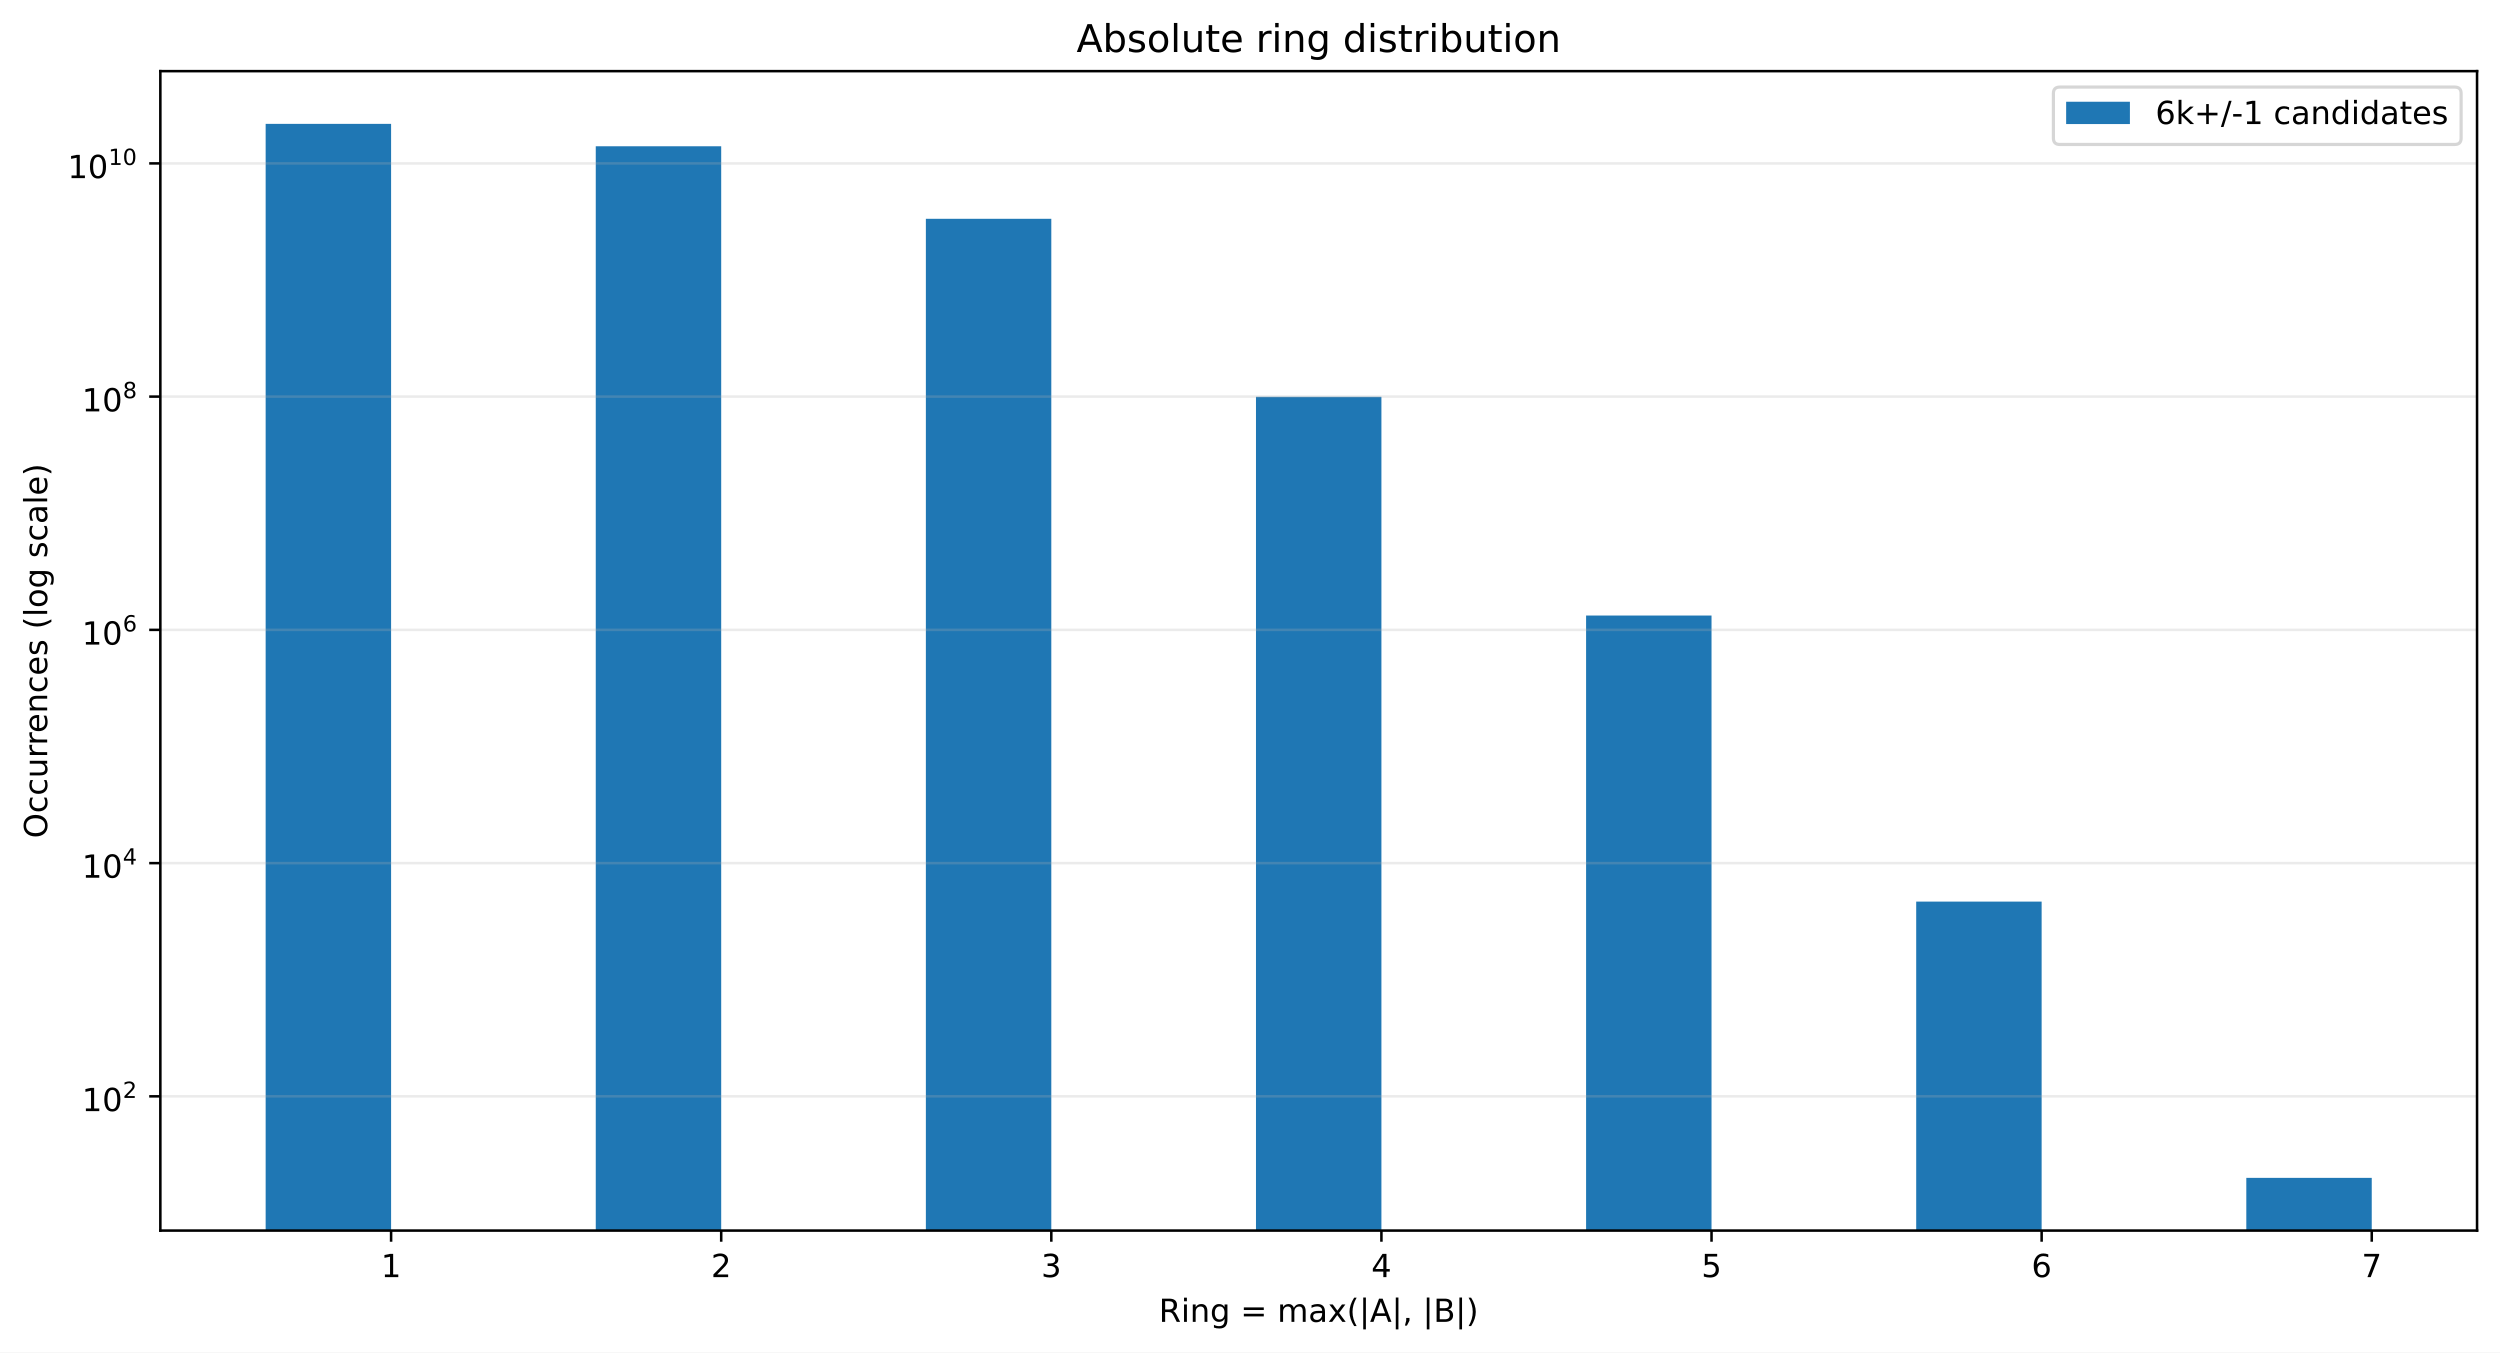
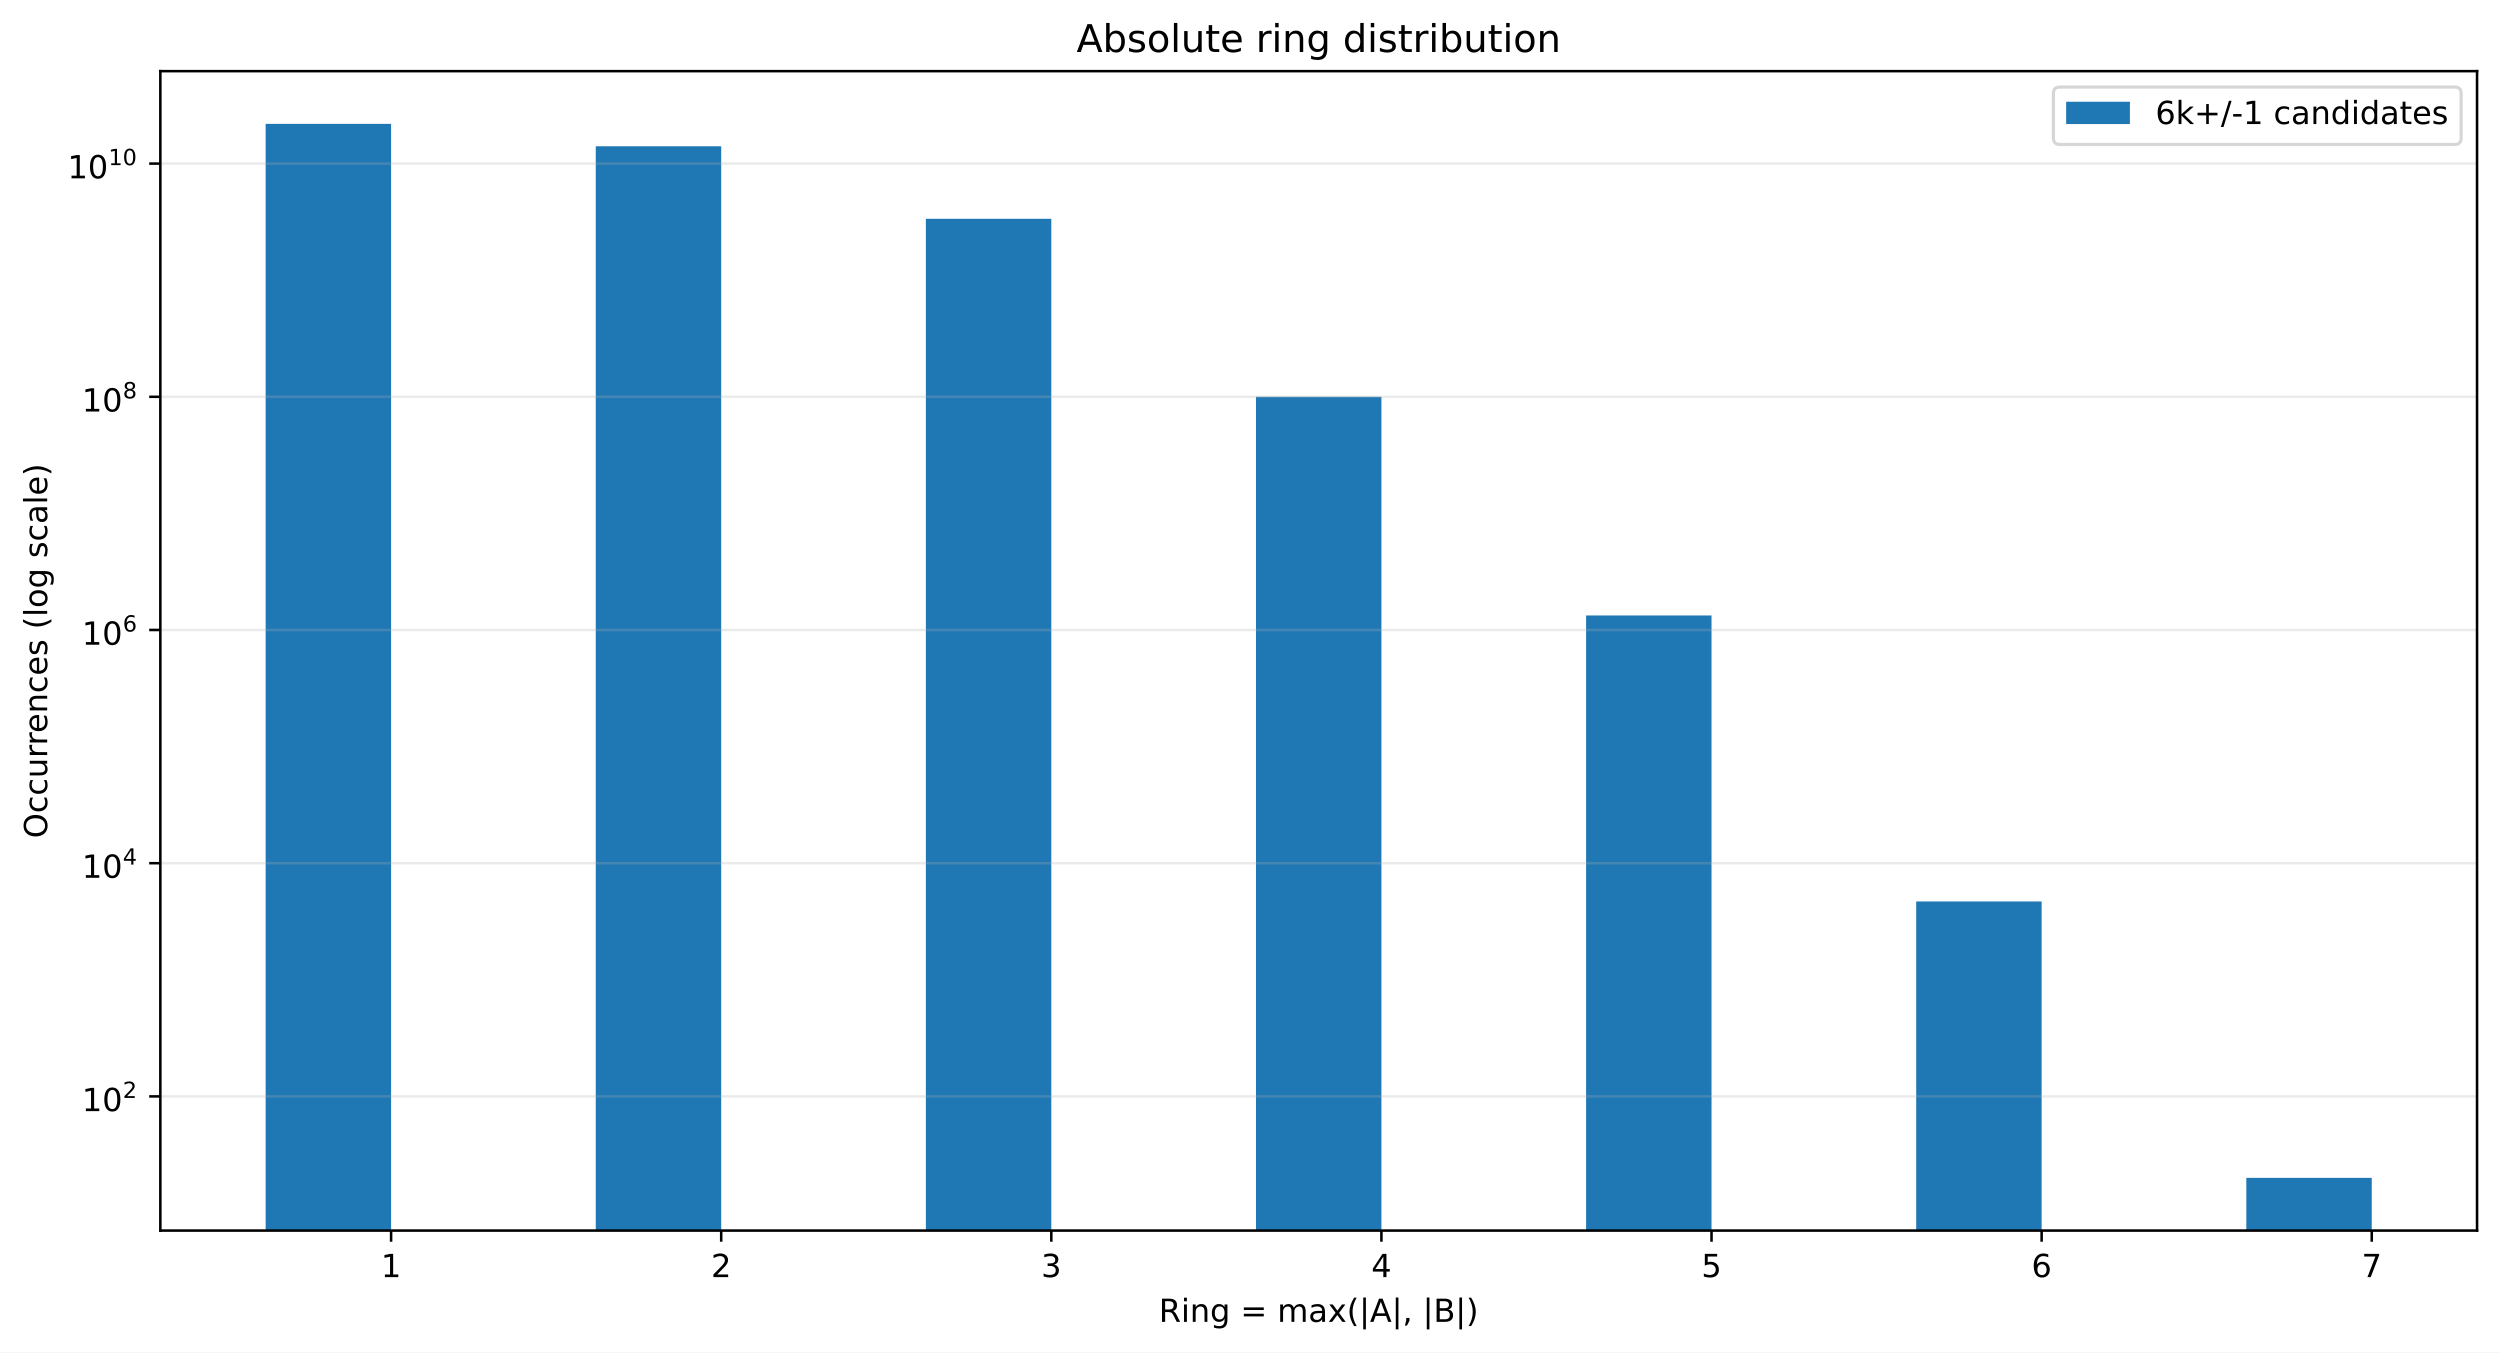
<svg xmlns="http://www.w3.org/2000/svg" xmlns:xlink="http://www.w3.org/1999/xlink" width="784.258pt" height="424.28pt" viewBox="0 0 784.258 424.28" version="1.1">
  <defs>
    <style type="text/css">*{stroke-linejoin: round; stroke-linecap: butt}</style>
  </defs>
  <g id="figure_1">
    <g id="patch_1">
      <path d="M 0 424.28  L 784.258 424.28  L 784.258 0  L 0 0  z " style="fill: #ffffff" />
    </g>
    <g id="axes_1">
      <g id="patch_2">
        <path d="M 50.301 386.036  L 777.058 386.036  L 777.058 22.318  L 50.301 22.318  z " style="fill: #ffffff" />
      </g>
      <g id="patch_3">
-         <path d="M 83.335 37002.01  L 122.687 37002.01  L 122.687 38.851  L 83.335 38.851  z " clip-path="url(#p2d135c3f83)" style="fill: #1f77b4" />
+         <path d="M 83.335 36994.843  L 122.687 36994.843  L 122.687 38.851  L 83.335 38.851  z " clip-path="url(#p3f83697d21)" style="fill: #1f77b4" />
      </g>
      <g id="patch_4">
-         <path d="M 186.891 37002.01  L 226.243 37002.01  L 226.243 45.893  L 186.891 45.893  z " clip-path="url(#p2d135c3f83)" style="fill: #1f77b4" />
+         <path d="M 186.891 36994.843  L 226.243 36994.843  L 226.243 45.891  L 186.891 45.891  z " clip-path="url(#p3f83697d21)" style="fill: #1f77b4" />
      </g>
      <g id="patch_5">
-         <path d="M 290.448 37002.01  L 329.799 37002.01  L 329.799 68.637  L 290.448 68.637  z " clip-path="url(#p2d135c3f83)" style="fill: #1f77b4" />
+         <path d="M 290.448 36994.843  L 329.799 36994.843  L 329.799 68.631  L 290.448 68.631  z " clip-path="url(#p3f83697d21)" style="fill: #1f77b4" />
      </g>
      <g id="patch_6">
-         <path d="M 394.004 37002.01  L 433.355 37002.01  L 433.355 124.485  L 394.004 124.485  z " clip-path="url(#p2d135c3f83)" style="fill: #1f77b4" />
+         <path d="M 394.004 36994.843  L 433.355 36994.843  L 433.355 124.469  L 394.004 124.469  z " clip-path="url(#p3f83697d21)" style="fill: #1f77b4" />
      </g>
      <g id="patch_7">
-         <path d="M 497.56 37002.01  L 536.912 37002.01  L 536.912 193.1  L 497.56 193.1  z " clip-path="url(#p2d135c3f83)" style="fill: #1f77b4" />
+         <path d="M 497.56 36994.843  L 536.912 36994.843  L 536.912 193.07  L 497.56 193.07  z " clip-path="url(#p3f83697d21)" style="fill: #1f77b4" />
      </g>
      <g id="patch_8">
-         <path d="M 601.116 37002.01  L 640.468 37002.01  L 640.468 282.839  L 601.116 282.839  z " clip-path="url(#p2d135c3f83)" style="fill: #1f77b4" />
+         <path d="M 601.116 36994.843  L 640.468 36994.843  L 640.468 282.785  L 601.116 282.785  z " clip-path="url(#p3f83697d21)" style="fill: #1f77b4" />
      </g>
      <g id="patch_9">
-         <path d="M 704.673 37002.01  L 744.024 37002.01  L 744.024 369.503  L 704.673 369.503  z " clip-path="url(#p2d135c3f83)" style="fill: #1f77b4" />
+         <path d="M 704.673 36994.843  L 744.024 36994.843  L 744.024 369.503  L 704.673 369.503  z " clip-path="url(#p3f83697d21)" style="fill: #1f77b4" />
      </g>
      <g id="matplotlib.axis_1">
        <g id="xtick_1">
          <g id="line2d_1">
            <defs>
-               <path id="m7cee6a1b42" d="M 0 0  L 0 3.5  " style="stroke: #000000; stroke-width: 0.8" />
+               <path id="m440bbb9c25" d="M 0 0  L 0 3.5  " style="stroke: #000000; stroke-width: 0.8" />
            </defs>
            <g>
-               <use xlink:href="#m7cee6a1b42" x="122.687" y="386.036" style="stroke: #000000; stroke-width: 0.8" />
+               <use xlink:href="#m440bbb9c25" x="122.687" y="386.036" style="stroke: #000000; stroke-width: 0.8" />
            </g>
          </g>
          <g id="text_1">
            <g transform="translate(119.5053 400.6334) scale(0.1 -0.1)">
              <defs>
                <path id="DejaVuSans-14" d="M 794 531  L 1825 531  L 1825 4091  L 703 3866  L 703 4441  L 1819 4666  L 2450 4666  L 2450 531  L 3481 531  L 3481 0  L 794 0  L 794 531  z " transform="scale(0.015625)" />
              </defs>
              <use xlink:href="#DejaVuSans-14" />
            </g>
          </g>
        </g>
        <g id="xtick_2">
          <g id="line2d_2">
            <g>
-               <use xlink:href="#m7cee6a1b42" x="226.243" y="386.036" style="stroke: #000000; stroke-width: 0.8" />
+               <use xlink:href="#m440bbb9c25" x="226.243" y="386.036" style="stroke: #000000; stroke-width: 0.8" />
            </g>
          </g>
          <g id="text_2">
            <g transform="translate(223.0616 400.6334) scale(0.1 -0.1)">
              <defs>
                <path id="DejaVuSans-15" d="M 1228 531  L 3431 531  L 3431 0  L 469 0  L 469 531  Q 828 903 1448 1529  Q 2069 2156 2228 2338  Q 2531 2678 2651 2914  Q 2772 3150 2772 3378  Q 2772 3750 2511 3984  Q 2250 4219 1831 4219  Q 1534 4219 1204 4116  Q 875 4013 500 3803  L 500 4441  Q 881 4594 1212 4672  Q 1544 4750 1819 4750  Q 2544 4750 2975 4387  Q 3406 4025 3406 3419  Q 3406 3131 3298 2873  Q 3191 2616 2906 2266  Q 2828 2175 2409 1742  Q 1991 1309 1228 531  z " transform="scale(0.015625)" />
              </defs>
              <use xlink:href="#DejaVuSans-15" />
            </g>
          </g>
        </g>
        <g id="xtick_3">
          <g id="line2d_3">
            <g>
-               <use xlink:href="#m7cee6a1b42" x="329.799" y="386.036" style="stroke: #000000; stroke-width: 0.8" />
+               <use xlink:href="#m440bbb9c25" x="329.799" y="386.036" style="stroke: #000000; stroke-width: 0.8" />
            </g>
          </g>
          <g id="text_3">
            <g transform="translate(326.6178 400.6334) scale(0.1 -0.1)">
              <defs>
                <path id="DejaVuSans-16" d="M 2597 2516  Q 3050 2419 3304 2112  Q 3559 1806 3559 1356  Q 3559 666 3084 287  Q 2609 -91 1734 -91  Q 1441 -91 1130 -33  Q 819 25 488 141  L 488 750  Q 750 597 1062 519  Q 1375 441 1716 441  Q 2309 441 2620 675  Q 2931 909 2931 1356  Q 2931 1769 2642 2001  Q 2353 2234 1838 2234  L 1294 2234  L 1294 2753  L 1863 2753  Q 2328 2753 2575 2939  Q 2822 3125 2822 3475  Q 2822 3834 2567 4026  Q 2313 4219 1838 4219  Q 1578 4219 1281 4162  Q 984 4106 628 3988  L 628 4550  Q 988 4650 1302 4700  Q 1616 4750 1894 4750  Q 2613 4750 3031 4423  Q 3450 4097 3450 3541  Q 3450 3153 3228 2886  Q 3006 2619 2597 2516  z " transform="scale(0.015625)" />
              </defs>
              <use xlink:href="#DejaVuSans-16" />
            </g>
          </g>
        </g>
        <g id="xtick_4">
          <g id="line2d_4">
            <g>
-               <use xlink:href="#m7cee6a1b42" x="433.355" y="386.036" style="stroke: #000000; stroke-width: 0.8" />
+               <use xlink:href="#m440bbb9c25" x="433.355" y="386.036" style="stroke: #000000; stroke-width: 0.8" />
            </g>
          </g>
          <g id="text_4">
            <g transform="translate(430.174 400.6334) scale(0.1 -0.1)">
              <defs>
                <path id="DejaVuSans-17" d="M 2419 4116  L 825 1625  L 2419 1625  L 2419 4116  z M 2253 4666  L 3047 4666  L 3047 1625  L 3713 1625  L 3713 1100  L 3047 1100  L 3047 0  L 2419 0  L 2419 1100  L 313 1100  L 313 1709  L 2253 4666  z " transform="scale(0.015625)" />
              </defs>
              <use xlink:href="#DejaVuSans-17" />
            </g>
          </g>
        </g>
        <g id="xtick_5">
          <g id="line2d_5">
            <g>
-               <use xlink:href="#m7cee6a1b42" x="536.912" y="386.036" style="stroke: #000000; stroke-width: 0.8" />
+               <use xlink:href="#m440bbb9c25" x="536.912" y="386.036" style="stroke: #000000; stroke-width: 0.8" />
            </g>
          </g>
          <g id="text_5">
            <g transform="translate(533.7303 400.6334) scale(0.1 -0.1)">
              <defs>
                <path id="DejaVuSans-18" d="M 691 4666  L 3169 4666  L 3169 4134  L 1269 4134  L 1269 2991  Q 1406 3038 1543 3061  Q 1681 3084 1819 3084  Q 2600 3084 3056 2656  Q 3513 2228 3513 1497  Q 3513 744 3044 326  Q 2575 -91 1722 -91  Q 1428 -91 1123 -41  Q 819 9 494 109  L 494 744  Q 775 591 1075 516  Q 1375 441 1709 441  Q 2250 441 2565 725  Q 2881 1009 2881 1497  Q 2881 1984 2565 2268  Q 2250 2553 1709 2553  Q 1456 2553 1204 2497  Q 953 2441 691 2322  L 691 4666  z " transform="scale(0.015625)" />
              </defs>
              <use xlink:href="#DejaVuSans-18" />
            </g>
          </g>
        </g>
        <g id="xtick_6">
          <g id="line2d_6">
            <g>
-               <use xlink:href="#m7cee6a1b42" x="640.468" y="386.036" style="stroke: #000000; stroke-width: 0.8" />
+               <use xlink:href="#m440bbb9c25" x="640.468" y="386.036" style="stroke: #000000; stroke-width: 0.8" />
            </g>
          </g>
          <g id="text_6">
            <g transform="translate(637.2865 400.6334) scale(0.1 -0.1)">
              <defs>
                <path id="DejaVuSans-19" d="M 2113 2584  Q 1688 2584 1439 2293  Q 1191 2003 1191 1497  Q 1191 994 1439 701  Q 1688 409 2113 409  Q 2538 409 2786 701  Q 3034 994 3034 1497  Q 3034 2003 2786 2293  Q 2538 2584 2113 2584  z M 3366 4563  L 3366 3988  Q 3128 4100 2886 4159  Q 2644 4219 2406 4219  Q 1781 4219 1451 3797  Q 1122 3375 1075 2522  Q 1259 2794 1537 2939  Q 1816 3084 2150 3084  Q 2853 3084 3261 2657  Q 3669 2231 3669 1497  Q 3669 778 3244 343  Q 2819 -91 2113 -91  Q 1303 -91 875 529  Q 447 1150 447 2328  Q 447 3434 972 4092  Q 1497 4750 2381 4750  Q 2619 4750 2861 4703  Q 3103 4656 3366 4563  z " transform="scale(0.015625)" />
              </defs>
              <use xlink:href="#DejaVuSans-19" />
            </g>
          </g>
        </g>
        <g id="xtick_7">
          <g id="line2d_7">
            <g>
-               <use xlink:href="#m7cee6a1b42" x="744.024" y="386.036" style="stroke: #000000; stroke-width: 0.8" />
+               <use xlink:href="#m440bbb9c25" x="744.024" y="386.036" style="stroke: #000000; stroke-width: 0.8" />
            </g>
          </g>
          <g id="text_7">
            <g transform="translate(740.8427 400.6334) scale(0.1 -0.1)">
              <defs>
                <path id="DejaVuSans-1a" d="M 525 4666  L 3525 4666  L 3525 4397  L 1831 0  L 1172 0  L 2766 4134  L 525 4134  L 525 4666  z " transform="scale(0.015625)" />
              </defs>
              <use xlink:href="#DejaVuSans-1a" />
            </g>
          </g>
        </g>
        <g id="text_8">
          <g transform="translate(363.5437 414.678) scale(0.1 -0.1)">
            <defs>
              <path id="DejaVuSans-35" d="M 2841 2188  Q 3044 2119 3236 1894  Q 3428 1669 3622 1275  L 4263 0  L 3584 0  L 2988 1197  Q 2756 1666 2539 1819  Q 2322 1972 1947 1972  L 1259 1972  L 1259 0  L 628 0  L 628 4666  L 2053 4666  Q 2853 4666 3247 4331  Q 3641 3997 3641 3322  Q 3641 2881 3436 2590  Q 3231 2300 2841 2188  z M 1259 4147  L 1259 2491  L 2053 2491  Q 2509 2491 2742 2702  Q 2975 2913 2975 3322  Q 2975 3731 2742 3939  Q 2509 4147 2053 4147  L 1259 4147  z " transform="scale(0.015625)" />
              <path id="DejaVuSans-4c" d="M 603 3500  L 1178 3500  L 1178 0  L 603 0  L 603 3500  z M 603 4863  L 1178 4863  L 1178 4134  L 603 4134  L 603 4863  z " transform="scale(0.015625)" />
              <path id="DejaVuSans-51" d="M 3513 2113  L 3513 0  L 2938 0  L 2938 2094  Q 2938 2591 2744 2837  Q 2550 3084 2163 3084  Q 1697 3084 1428 2787  Q 1159 2491 1159 1978  L 1159 0  L 581 0  L 581 3500  L 1159 3500  L 1159 2956  Q 1366 3272 1645 3428  Q 1925 3584 2291 3584  Q 2894 3584 3203 3211  Q 3513 2838 3513 2113  z " transform="scale(0.015625)" />
              <path id="DejaVuSans-4a" d="M 2906 1791  Q 2906 2416 2648 2759  Q 2391 3103 1925 3103  Q 1463 3103 1205 2759  Q 947 2416 947 1791  Q 947 1169 1205 825  Q 1463 481 1925 481  Q 2391 481 2648 825  Q 2906 1169 2906 1791  z M 3481 434  Q 3481 -459 3084 -895  Q 2688 -1331 1869 -1331  Q 1566 -1331 1297 -1286  Q 1028 -1241 775 -1147  L 775 -588  Q 1028 -725 1275 -790  Q 1522 -856 1778 -856  Q 2344 -856 2625 -561  Q 2906 -266 2906 331  L 2906 616  Q 2728 306 2450 153  Q 2172 0 1784 0  Q 1141 0 747 490  Q 353 981 353 1791  Q 353 2603 747 3093  Q 1141 3584 1784 3584  Q 2172 3584 2450 3431  Q 2728 3278 2906 2969  L 2906 3500  L 3481 3500  L 3481 434  z " transform="scale(0.015625)" />
              <path id="DejaVuSans-3" transform="scale(0.015625)" />
              <path id="DejaVuSans-20" d="M 678 2906  L 4684 2906  L 4684 2381  L 678 2381  L 678 2906  z M 678 1631  L 4684 1631  L 4684 1100  L 678 1100  L 678 1631  z " transform="scale(0.015625)" />
              <path id="DejaVuSans-50" d="M 3328 2828  Q 3544 3216 3844 3400  Q 4144 3584 4550 3584  Q 5097 3584 5394 3201  Q 5691 2819 5691 2113  L 5691 0  L 5113 0  L 5113 2094  Q 5113 2597 4934 2840  Q 4756 3084 4391 3084  Q 3944 3084 3684 2787  Q 3425 2491 3425 1978  L 3425 0  L 2847 0  L 2847 2094  Q 2847 2600 2669 2842  Q 2491 3084 2119 3084  Q 1678 3084 1418 2786  Q 1159 2488 1159 1978  L 1159 0  L 581 0  L 581 3500  L 1159 3500  L 1159 2956  Q 1356 3278 1631 3431  Q 1906 3584 2284 3584  Q 2666 3584 2933 3390  Q 3200 3197 3328 2828  z " transform="scale(0.015625)" />
              <path id="DejaVuSans-44" d="M 2194 1759  Q 1497 1759 1228 1600  Q 959 1441 959 1056  Q 959 750 1161 570  Q 1363 391 1709 391  Q 2188 391 2477 730  Q 2766 1069 2766 1631  L 2766 1759  L 2194 1759  z M 3341 1997  L 3341 0  L 2766 0  L 2766 531  Q 2569 213 2275 61  Q 1981 -91 1556 -91  Q 1019 -91 701 211  Q 384 513 384 1019  Q 384 1609 779 1909  Q 1175 2209 1959 2209  L 2766 2209  L 2766 2266  Q 2766 2663 2505 2880  Q 2244 3097 1772 3097  Q 1472 3097 1187 3025  Q 903 2953 641 2809  L 641 3341  Q 956 3463 1253 3523  Q 1550 3584 1831 3584  Q 2591 3584 2966 3190  Q 3341 2797 3341 1997  z " transform="scale(0.015625)" />
              <path id="DejaVuSans-5b" d="M 3513 3500  L 2247 1797  L 3578 0  L 2900 0  L 1881 1375  L 863 0  L 184 0  L 1544 1831  L 300 3500  L 978 3500  L 1906 2253  L 2834 3500  L 3513 3500  z " transform="scale(0.015625)" />
              <path id="DejaVuSans-b" d="M 1984 4856  Q 1566 4138 1362 3434  Q 1159 2731 1159 2009  Q 1159 1288 1364 580  Q 1569 -128 1984 -844  L 1484 -844  Q 1016 -109 783 600  Q 550 1309 550 2009  Q 550 2706 781 3412  Q 1013 4119 1484 4856  L 1984 4856  z " transform="scale(0.015625)" />
              <path id="DejaVuSans-5f" d="M 1344 4891  L 1344 -1509  L 813 -1509  L 813 4891  L 1344 4891  z " transform="scale(0.015625)" />
              <path id="DejaVuSans-24" d="M 2188 4044  L 1331 1722  L 3047 1722  L 2188 4044  z M 1831 4666  L 2547 4666  L 4325 0  L 3669 0  L 3244 1197  L 1141 1197  L 716 0  L 50 0  L 1831 4666  z " transform="scale(0.015625)" />
              <path id="DejaVuSans-f" d="M 750 794  L 1409 794  L 1409 256  L 897 -744  L 494 -744  L 750 256  L 750 794  z " transform="scale(0.015625)" />
              <path id="DejaVuSans-25" d="M 1259 2228  L 1259 519  L 2272 519  Q 2781 519 3026 730  Q 3272 941 3272 1375  Q 3272 1813 3026 2020  Q 2781 2228 2272 2228  L 1259 2228  z M 1259 4147  L 1259 2741  L 2194 2741  Q 2656 2741 2882 2914  Q 3109 3088 3109 3444  Q 3109 3797 2882 3972  Q 2656 4147 2194 4147  L 1259 4147  z M 628 4666  L 2241 4666  Q 2963 4666 3353 4366  Q 3744 4066 3744 3513  Q 3744 3084 3544 2831  Q 3344 2578 2956 2516  Q 3422 2416 3680 2098  Q 3938 1781 3938 1306  Q 3938 681 3513 340  Q 3088 0 2303 0  L 628 0  L 628 4666  z " transform="scale(0.015625)" />
              <path id="DejaVuSans-c" d="M 513 4856  L 1013 4856  Q 1481 4119 1714 3412  Q 1947 2706 1947 2009  Q 1947 1309 1714 600  Q 1481 -109 1013 -844  L 513 -844  Q 928 -128 1133 580  Q 1338 1288 1338 2009  Q 1338 2731 1133 3434  Q 928 4138 513 4856  z " transform="scale(0.015625)" />
            </defs>
            <use xlink:href="#DejaVuSans-35" />
            <use xlink:href="#DejaVuSans-4c" transform="translate(69.48438 0)" />
            <use xlink:href="#DejaVuSans-51" transform="translate(97.26562 0)" />
            <use xlink:href="#DejaVuSans-4a" transform="translate(160.6406 0)" />
            <use xlink:href="#DejaVuSans-3" transform="translate(224.125 0)" />
            <use xlink:href="#DejaVuSans-20" transform="translate(255.9062 0)" />
            <use xlink:href="#DejaVuSans-3" transform="translate(339.7031 0)" />
            <use xlink:href="#DejaVuSans-50" transform="translate(371.4844 0)" />
            <use xlink:href="#DejaVuSans-44" transform="translate(468.8906 0)" />
            <use xlink:href="#DejaVuSans-5b" transform="translate(530.1719 0)" />
            <use xlink:href="#DejaVuSans-b" transform="translate(589.3594 0)" />
            <use xlink:href="#DejaVuSans-5f" transform="translate(628.375 0)" />
            <use xlink:href="#DejaVuSans-24" transform="translate(662.0625 0)" />
            <use xlink:href="#DejaVuSans-5f" transform="translate(730.4688 0)" />
            <use xlink:href="#DejaVuSans-f" transform="translate(764.1562 0)" />
            <use xlink:href="#DejaVuSans-3" transform="translate(795.9375 0)" />
            <use xlink:href="#DejaVuSans-5f" transform="translate(827.7188 0)" />
            <use xlink:href="#DejaVuSans-25" transform="translate(861.4062 0)" />
            <use xlink:href="#DejaVuSans-5f" transform="translate(930.0156 0)" />
            <use xlink:href="#DejaVuSans-c" transform="translate(963.7031 0)" />
          </g>
        </g>
      </g>
      <g id="matplotlib.axis_2">
        <g id="ytick_1">
          <g id="line2d_8">
-             <path d="M 50.301 343.931  L 777.058 343.931  " clip-path="url(#p2d135c3f83)" style="fill: none; stroke: #b0b0b0; stroke-opacity: 0.25; stroke-width: 0.8; stroke-linecap: square" />
+             <path d="M 50.301 343.936  L 777.058 343.936  " clip-path="url(#p3f83697d21)" style="fill: none; stroke: #b0b0b0; stroke-opacity: 0.25; stroke-width: 0.8; stroke-linecap: square" />
          </g>
          <g id="line2d_9">
            <defs>
-               <path id="m5a08f3fc7d" d="M 0 0  L -3.5 0  " style="stroke: #000000; stroke-width: 0.8" />
+               <path id="m7020643a45" d="M 0 0  L -3.5 0  " style="stroke: #000000; stroke-width: 0.8" />
            </defs>
            <g>
-               <use xlink:href="#m5a08f3fc7d" x="50.301" y="343.931" style="stroke: #000000; stroke-width: 0.8" />
+               <use xlink:href="#m7020643a45" x="50.301" y="343.936" style="stroke: #000000; stroke-width: 0.8" />
            </g>
          </g>
          <g id="text_9">
-             <g transform="translate(25.70078 348.6314) scale(0.1 -0.1)">
+             <g transform="translate(25.70078 348.6364) scale(0.1 -0.1)">
              <defs>
                <path id="DejaVuSans-13" d="M 2034 4250  Q 1547 4250 1301 3770  Q 1056 3291 1056 2328  Q 1056 1369 1301 889  Q 1547 409 2034 409  Q 2525 409 2770 889  Q 3016 1369 3016 2328  Q 3016 3291 2770 3770  Q 2525 4250 2034 4250  z M 2034 4750  Q 2819 4750 3233 4129  Q 3647 3509 3647 2328  Q 3647 1150 3233 529  Q 2819 -91 2034 -91  Q 1250 -91 836 529  Q 422 1150 422 2328  Q 422 3509 836 4129  Q 1250 4750 2034 4750  z " transform="scale(0.015625)" />
              </defs>
              <use xlink:href="#DejaVuSans-14" transform="translate(0 0.746875)" />
              <use xlink:href="#DejaVuSans-13" transform="translate(63.62305 0.746875)" />
              <use xlink:href="#DejaVuSans-15" transform="translate(128.2031 42.04688) scale(0.7)" />
            </g>
          </g>
        </g>
        <g id="ytick_2">
          <g id="line2d_10">
-             <path d="M 50.301 270.762  L 777.058 270.762  " clip-path="url(#p2d135c3f83)" style="fill: none; stroke: #b0b0b0; stroke-opacity: 0.25; stroke-width: 0.8; stroke-linecap: square" />
+             <path d="M 50.301 270.781  L 777.058 270.781  " clip-path="url(#p3f83697d21)" style="fill: none; stroke: #b0b0b0; stroke-opacity: 0.25; stroke-width: 0.8; stroke-linecap: square" />
          </g>
          <g id="line2d_11">
            <g>
-               <use xlink:href="#m5a08f3fc7d" x="50.301" y="270.762" style="stroke: #000000; stroke-width: 0.8" />
+               <use xlink:href="#m7020643a45" x="50.301" y="270.781" style="stroke: #000000; stroke-width: 0.8" />
            </g>
          </g>
          <g id="text_10">
-             <g transform="translate(25.70078 275.4116) scale(0.1 -0.1)">
+             <g transform="translate(25.70078 275.4309) scale(0.1 -0.1)">
              <use xlink:href="#DejaVuSans-14" transform="translate(0 0.665625)" />
              <use xlink:href="#DejaVuSans-13" transform="translate(63.62305 0.665625)" />
              <use xlink:href="#DejaVuSans-17" transform="translate(128.2031 41.96563) scale(0.7)" />
            </g>
          </g>
        </g>
        <g id="ytick_3">
          <g id="line2d_12">
-             <path d="M 50.301 197.592  L 777.058 197.592  " clip-path="url(#p2d135c3f83)" style="fill: none; stroke: #b0b0b0; stroke-opacity: 0.25; stroke-width: 0.8; stroke-linecap: square" />
+             <path d="M 50.301 197.625  L 777.058 197.625  " clip-path="url(#p3f83697d21)" style="fill: none; stroke: #b0b0b0; stroke-opacity: 0.25; stroke-width: 0.8; stroke-linecap: square" />
          </g>
          <g id="line2d_13">
            <g>
-               <use xlink:href="#m5a08f3fc7d" x="50.301" y="197.592" style="stroke: #000000; stroke-width: 0.8" />
+               <use xlink:href="#m7020643a45" x="50.301" y="197.625" style="stroke: #000000; stroke-width: 0.8" />
            </g>
          </g>
          <g id="text_11">
-             <g transform="translate(25.70078 202.2918) scale(0.1 -0.1)">
+             <g transform="translate(25.70078 202.3254) scale(0.1 -0.1)">
              <use xlink:href="#DejaVuSans-14" transform="translate(0 0.746875)" />
              <use xlink:href="#DejaVuSans-13" transform="translate(63.62305 0.746875)" />
              <use xlink:href="#DejaVuSans-19" transform="translate(128.2031 42.04688) scale(0.7)" />
            </g>
          </g>
        </g>
        <g id="ytick_4">
          <g id="line2d_14">
-             <path d="M 50.301 124.422  L 777.058 124.422  " clip-path="url(#p2d135c3f83)" style="fill: none; stroke: #b0b0b0; stroke-opacity: 0.25; stroke-width: 0.8; stroke-linecap: square" />
+             <path d="M 50.301 124.47  L 777.058 124.47  " clip-path="url(#p3f83697d21)" style="fill: none; stroke: #b0b0b0; stroke-opacity: 0.25; stroke-width: 0.8; stroke-linecap: square" />
          </g>
          <g id="line2d_15">
            <g>
-               <use xlink:href="#m5a08f3fc7d" x="50.301" y="124.422" style="stroke: #000000; stroke-width: 0.8" />
+               <use xlink:href="#m7020643a45" x="50.301" y="124.47" style="stroke: #000000; stroke-width: 0.8" />
            </g>
          </g>
          <g id="text_12">
-             <g transform="translate(25.70078 129.122) scale(0.1 -0.1)">
+             <g transform="translate(25.70078 129.1699) scale(0.1 -0.1)">
              <defs>
                <path id="DejaVuSans-1b" d="M 2034 2216  Q 1584 2216 1326 1975  Q 1069 1734 1069 1313  Q 1069 891 1326 650  Q 1584 409 2034 409  Q 2484 409 2743 651  Q 3003 894 3003 1313  Q 3003 1734 2745 1975  Q 2488 2216 2034 2216  z M 1403 2484  Q 997 2584 770 2862  Q 544 3141 544 3541  Q 544 4100 942 4425  Q 1341 4750 2034 4750  Q 2731 4750 3128 4425  Q 3525 4100 3525 3541  Q 3525 3141 3298 2862  Q 3072 2584 2669 2484  Q 3125 2378 3379 2068  Q 3634 1759 3634 1313  Q 3634 634 3220 271  Q 2806 -91 2034 -91  Q 1263 -91 848 271  Q 434 634 434 1313  Q 434 1759 690 2068  Q 947 2378 1403 2484  z M 1172 3481  Q 1172 3119 1398 2916  Q 1625 2713 2034 2713  Q 2441 2713 2670 2916  Q 2900 3119 2900 3481  Q 2900 3844 2670 4047  Q 2441 4250 2034 4250  Q 1625 4250 1398 4047  Q 1172 3844 1172 3481  z " transform="scale(0.015625)" />
              </defs>
              <use xlink:href="#DejaVuSans-14" transform="translate(0 0.746875)" />
              <use xlink:href="#DejaVuSans-13" transform="translate(63.62305 0.746875)" />
              <use xlink:href="#DejaVuSans-1b" transform="translate(128.2031 42.04688) scale(0.7)" />
            </g>
          </g>
        </g>
        <g id="ytick_5">
          <g id="line2d_16">
-             <path d="M 50.301 51.252  L 777.058 51.252  " clip-path="url(#p2d135c3f83)" style="fill: none; stroke: #b0b0b0; stroke-opacity: 0.25; stroke-width: 0.8; stroke-linecap: square" />
+             <path d="M 50.301 51.314  L 777.058 51.314  " clip-path="url(#p3f83697d21)" style="fill: none; stroke: #b0b0b0; stroke-opacity: 0.25; stroke-width: 0.8; stroke-linecap: square" />
          </g>
          <g id="line2d_17">
            <g>
-               <use xlink:href="#m5a08f3fc7d" x="50.301" y="51.252" style="stroke: #000000; stroke-width: 0.8" />
+               <use xlink:href="#m7020643a45" x="50.301" y="51.314" style="stroke: #000000; stroke-width: 0.8" />
            </g>
          </g>
          <g id="text_13">
-             <g transform="translate(21.20078 55.95214) scale(0.1 -0.1)">
+             <g transform="translate(21.20078 56.0144) scale(0.1 -0.1)">
              <use xlink:href="#DejaVuSans-14" transform="translate(0 0.746875)" />
              <use xlink:href="#DejaVuSans-13" transform="translate(63.62305 0.746875)" />
              <use xlink:href="#DejaVuSans-14" transform="translate(128.2031 42.04688) scale(0.7)" />
              <use xlink:href="#DejaVuSans-13" transform="translate(172.7393 42.04688) scale(0.7)" />
            </g>
          </g>
        </g>
        <g id="text_14">
          <g transform="translate(14.79844 262.9551) rotate(-90) scale(0.1 -0.1)">
            <defs>
              <path id="DejaVuSans-32" d="M 2522 4238  Q 1834 4238 1429 3725  Q 1025 3213 1025 2328  Q 1025 1447 1429 934  Q 1834 422 2522 422  Q 3209 422 3611 934  Q 4013 1447 4013 2328  Q 4013 3213 3611 3725  Q 3209 4238 2522 4238  z M 2522 4750  Q 3503 4750 4090 4092  Q 4678 3434 4678 2328  Q 4678 1225 4090 567  Q 3503 -91 2522 -91  Q 1538 -91 948 565  Q 359 1222 359 2328  Q 359 3434 948 4092  Q 1538 4750 2522 4750  z " transform="scale(0.015625)" />
              <path id="DejaVuSans-46" d="M 3122 3366  L 3122 2828  Q 2878 2963 2633 3030  Q 2388 3097 2138 3097  Q 1578 3097 1268 2742  Q 959 2388 959 1747  Q 959 1106 1268 751  Q 1578 397 2138 397  Q 2388 397 2633 464  Q 2878 531 3122 666  L 3122 134  Q 2881 22 2623 -34  Q 2366 -91 2075 -91  Q 1284 -91 818 406  Q 353 903 353 1747  Q 353 2603 823 3093  Q 1294 3584 2113 3584  Q 2378 3584 2631 3529  Q 2884 3475 3122 3366  z " transform="scale(0.015625)" />
              <path id="DejaVuSans-58" d="M 544 1381  L 544 3500  L 1119 3500  L 1119 1403  Q 1119 906 1312 657  Q 1506 409 1894 409  Q 2359 409 2629 706  Q 2900 1003 2900 1516  L 2900 3500  L 3475 3500  L 3475 0  L 2900 0  L 2900 538  Q 2691 219 2414 64  Q 2138 -91 1772 -91  Q 1169 -91 856 284  Q 544 659 544 1381  z M 1991 3584  L 1991 3584  z " transform="scale(0.015625)" />
              <path id="DejaVuSans-55" d="M 2631 2963  Q 2534 3019 2420 3045  Q 2306 3072 2169 3072  Q 1681 3072 1420 2755  Q 1159 2438 1159 1844  L 1159 0  L 581 0  L 581 3500  L 1159 3500  L 1159 2956  Q 1341 3275 1631 3429  Q 1922 3584 2338 3584  Q 2397 3584 2469 3576  Q 2541 3569 2628 3553  L 2631 2963  z " transform="scale(0.015625)" />
              <path id="DejaVuSans-48" d="M 3597 1894  L 3597 1613  L 953 1613  Q 991 1019 1311 708  Q 1631 397 2203 397  Q 2534 397 2845 478  Q 3156 559 3463 722  L 3463 178  Q 3153 47 2828 -22  Q 2503 -91 2169 -91  Q 1331 -91 842 396  Q 353 884 353 1716  Q 353 2575 817 3079  Q 1281 3584 2069 3584  Q 2775 3584 3186 3129  Q 3597 2675 3597 1894  z M 3022 2063  Q 3016 2534 2758 2815  Q 2500 3097 2075 3097  Q 1594 3097 1305 2825  Q 1016 2553 972 2059  L 3022 2063  z " transform="scale(0.015625)" />
              <path id="DejaVuSans-56" d="M 2834 3397  L 2834 2853  Q 2591 2978 2328 3040  Q 2066 3103 1784 3103  Q 1356 3103 1142 2972  Q 928 2841 928 2578  Q 928 2378 1081 2264  Q 1234 2150 1697 2047  L 1894 2003  Q 2506 1872 2764 1633  Q 3022 1394 3022 966  Q 3022 478 2636 193  Q 2250 -91 1575 -91  Q 1294 -91 989 -36  Q 684 19 347 128  L 347 722  Q 666 556 975 473  Q 1284 391 1588 391  Q 1994 391 2212 530  Q 2431 669 2431 922  Q 2431 1156 2273 1281  Q 2116 1406 1581 1522  L 1381 1569  Q 847 1681 609 1914  Q 372 2147 372 2553  Q 372 3047 722 3315  Q 1072 3584 1716 3584  Q 2034 3584 2315 3537  Q 2597 3491 2834 3397  z " transform="scale(0.015625)" />
              <path id="DejaVuSans-4f" d="M 603 4863  L 1178 4863  L 1178 0  L 603 0  L 603 4863  z " transform="scale(0.015625)" />
              <path id="DejaVuSans-52" d="M 1959 3097  Q 1497 3097 1228 2736  Q 959 2375 959 1747  Q 959 1119 1226 758  Q 1494 397 1959 397  Q 2419 397 2687 759  Q 2956 1122 2956 1747  Q 2956 2369 2687 2733  Q 2419 3097 1959 3097  z M 1959 3584  Q 2709 3584 3137 3096  Q 3566 2609 3566 1747  Q 3566 888 3137 398  Q 2709 -91 1959 -91  Q 1206 -91 779 398  Q 353 888 353 1747  Q 353 2609 779 3096  Q 1206 3584 1959 3584  z " transform="scale(0.015625)" />
            </defs>
            <use xlink:href="#DejaVuSans-32" />
            <use xlink:href="#DejaVuSans-46" transform="translate(78.71875 0)" />
            <use xlink:href="#DejaVuSans-46" transform="translate(133.7031 0)" />
            <use xlink:href="#DejaVuSans-58" transform="translate(188.6875 0)" />
            <use xlink:href="#DejaVuSans-55" transform="translate(252.0625 0)" />
            <use xlink:href="#DejaVuSans-55" transform="translate(291.4219 0)" />
            <use xlink:href="#DejaVuSans-48" transform="translate(330.3281 0)" />
            <use xlink:href="#DejaVuSans-51" transform="translate(391.8594 0)" />
            <use xlink:href="#DejaVuSans-46" transform="translate(455.2344 0)" />
            <use xlink:href="#DejaVuSans-48" transform="translate(510.2188 0)" />
            <use xlink:href="#DejaVuSans-56" transform="translate(571.75 0)" />
            <use xlink:href="#DejaVuSans-3" transform="translate(623.8438 0)" />
            <use xlink:href="#DejaVuSans-b" transform="translate(655.625 0)" />
            <use xlink:href="#DejaVuSans-4f" transform="translate(694.6406 0)" />
            <use xlink:href="#DejaVuSans-52" transform="translate(722.4219 0)" />
            <use xlink:href="#DejaVuSans-4a" transform="translate(783.6094 0)" />
            <use xlink:href="#DejaVuSans-3" transform="translate(847.0938 0)" />
            <use xlink:href="#DejaVuSans-56" transform="translate(878.875 0)" />
            <use xlink:href="#DejaVuSans-46" transform="translate(930.9688 0)" />
            <use xlink:href="#DejaVuSans-44" transform="translate(985.9531 0)" />
            <use xlink:href="#DejaVuSans-4f" transform="translate(1047.234 0)" />
            <use xlink:href="#DejaVuSans-48" transform="translate(1075.016 0)" />
            <use xlink:href="#DejaVuSans-c" transform="translate(1136.547 0)" />
          </g>
        </g>
      </g>
      <g id="patch_10">
        <path d="M 50.301 386.036  L 50.301 22.318  " style="fill: none; stroke: #000000; stroke-width: 0.8; stroke-linejoin: miter; stroke-linecap: square" />
      </g>
      <g id="patch_11">
        <path d="M 777.058 386.036  L 777.058 22.318  " style="fill: none; stroke: #000000; stroke-width: 0.8; stroke-linejoin: miter; stroke-linecap: square" />
      </g>
      <g id="patch_12">
        <path d="M 50.301 386.036  L 777.058 386.036  " style="fill: none; stroke: #000000; stroke-width: 0.8; stroke-linejoin: miter; stroke-linecap: square" />
      </g>
      <g id="patch_13">
        <path d="M 50.301 22.318  L 777.058 22.318  " style="fill: none; stroke: #000000; stroke-width: 0.8; stroke-linejoin: miter; stroke-linecap: square" />
      </g>
      <g id="text_15">
        <g transform="translate(337.7055 16.31812) scale(0.12 -0.12)">
          <defs>
            <path id="DejaVuSans-45" d="M 3116 1747  Q 3116 2381 2855 2742  Q 2594 3103 2138 3103  Q 1681 3103 1420 2742  Q 1159 2381 1159 1747  Q 1159 1113 1420 752  Q 1681 391 2138 391  Q 2594 391 2855 752  Q 3116 1113 3116 1747  z M 1159 2969  Q 1341 3281 1617 3432  Q 1894 3584 2278 3584  Q 2916 3584 3314 3078  Q 3713 2572 3713 1747  Q 3713 922 3314 415  Q 2916 -91 2278 -91  Q 1894 -91 1617 61  Q 1341 213 1159 525  L 1159 0  L 581 0  L 581 4863  L 1159 4863  L 1159 2969  z " transform="scale(0.015625)" />
            <path id="DejaVuSans-57" d="M 1172 4494  L 1172 3500  L 2356 3500  L 2356 3053  L 1172 3053  L 1172 1153  Q 1172 725 1289 603  Q 1406 481 1766 481  L 2356 481  L 2356 0  L 1766 0  Q 1100 0 847 248  Q 594 497 594 1153  L 594 3053  L 172 3053  L 172 3500  L 594 3500  L 594 4494  L 1172 4494  z " transform="scale(0.015625)" />
            <path id="DejaVuSans-47" d="M 2906 2969  L 2906 4863  L 3481 4863  L 3481 0  L 2906 0  L 2906 525  Q 2725 213 2448 61  Q 2172 -91 1784 -91  Q 1150 -91 751 415  Q 353 922 353 1747  Q 353 2572 751 3078  Q 1150 3584 1784 3584  Q 2172 3584 2448 3432  Q 2725 3281 2906 2969  z M 947 1747  Q 947 1113 1208 752  Q 1469 391 1925 391  Q 2381 391 2643 752  Q 2906 1113 2906 1747  Q 2906 2381 2643 2742  Q 2381 3103 1925 3103  Q 1469 3103 1208 2742  Q 947 2381 947 1747  z " transform="scale(0.015625)" />
          </defs>
          <use xlink:href="#DejaVuSans-24" />
          <use xlink:href="#DejaVuSans-45" transform="translate(68.40625 0)" />
          <use xlink:href="#DejaVuSans-56" transform="translate(131.8906 0)" />
          <use xlink:href="#DejaVuSans-52" transform="translate(183.9844 0)" />
          <use xlink:href="#DejaVuSans-4f" transform="translate(245.1719 0)" />
          <use xlink:href="#DejaVuSans-58" transform="translate(272.9531 0)" />
          <use xlink:href="#DejaVuSans-57" transform="translate(336.3281 0)" />
          <use xlink:href="#DejaVuSans-48" transform="translate(375.5312 0)" />
          <use xlink:href="#DejaVuSans-3" transform="translate(437.0625 0)" />
          <use xlink:href="#DejaVuSans-55" transform="translate(468.8438 0)" />
          <use xlink:href="#DejaVuSans-4c" transform="translate(509.9531 0)" />
          <use xlink:href="#DejaVuSans-51" transform="translate(537.7344 0)" />
          <use xlink:href="#DejaVuSans-4a" transform="translate(601.1094 0)" />
          <use xlink:href="#DejaVuSans-3" transform="translate(664.5938 0)" />
          <use xlink:href="#DejaVuSans-47" transform="translate(696.375 0)" />
          <use xlink:href="#DejaVuSans-4c" transform="translate(759.8594 0)" />
          <use xlink:href="#DejaVuSans-56" transform="translate(787.6406 0)" />
          <use xlink:href="#DejaVuSans-57" transform="translate(839.7344 0)" />
          <use xlink:href="#DejaVuSans-55" transform="translate(878.9375 0)" />
          <use xlink:href="#DejaVuSans-4c" transform="translate(920.0469 0)" />
          <use xlink:href="#DejaVuSans-45" transform="translate(947.8281 0)" />
          <use xlink:href="#DejaVuSans-58" transform="translate(1011.312 0)" />
          <use xlink:href="#DejaVuSans-57" transform="translate(1074.688 0)" />
          <use xlink:href="#DejaVuSans-4c" transform="translate(1113.891 0)" />
          <use xlink:href="#DejaVuSans-52" transform="translate(1141.672 0)" />
          <use xlink:href="#DejaVuSans-51" transform="translate(1202.859 0)" />
        </g>
      </g>
      <g id="legend_1">
        <g id="patch_14">
          <path d="M 646.158 45.319  L 770.058 45.319  Q 772.058 45.319 772.058 43.319  L 772.058 29.318  Q 772.058 27.318 770.058 27.318  L 646.158 27.318  Q 644.158 27.318 644.158 29.318  L 644.158 43.319  Q 644.158 45.319 646.158 45.319  z " style="fill: #ffffff; opacity: 0.8; stroke: #cccccc; stroke-linejoin: miter" />
        </g>
        <g id="patch_15">
          <path d="M 648.158 38.917  L 668.158 38.917  L 668.158 31.917  L 648.158 31.917  z " style="fill: #1f77b4" />
        </g>
        <g id="text_16">
          <g transform="translate(676.1584 38.91656) scale(0.1 -0.1)">
            <defs>
              <path id="DejaVuSans-4e" d="M 581 4863  L 1159 4863  L 1159 1991  L 2875 3500  L 3609 3500  L 1753 1863  L 3688 0  L 2938 0  L 1159 1709  L 1159 0  L 581 0  L 581 4863  z " transform="scale(0.015625)" />
              <path id="DejaVuSans-e" d="M 2944 4013  L 2944 2272  L 4684 2272  L 4684 1741  L 2944 1741  L 2944 0  L 2419 0  L 2419 1741  L 678 1741  L 678 2272  L 2419 2272  L 2419 4013  L 2944 4013  z " transform="scale(0.015625)" />
              <path id="DejaVuSans-12" d="M 1625 4666  L 2156 4666  L 531 -594  L 0 -594  L 1625 4666  z " transform="scale(0.015625)" />
              <path id="DejaVuSans-10" d="M 313 2009  L 1997 2009  L 1997 1497  L 313 1497  L 313 2009  z " transform="scale(0.015625)" />
            </defs>
            <use xlink:href="#DejaVuSans-19" />
            <use xlink:href="#DejaVuSans-4e" transform="translate(63.625 0)" />
            <use xlink:href="#DejaVuSans-e" transform="translate(121.5312 0)" />
            <use xlink:href="#DejaVuSans-12" transform="translate(205.3281 0)" />
            <use xlink:href="#DejaVuSans-10" transform="translate(239.0156 0)" />
            <use xlink:href="#DejaVuSans-14" transform="translate(275.0938 0)" />
            <use xlink:href="#DejaVuSans-3" transform="translate(338.7188 0)" />
            <use xlink:href="#DejaVuSans-46" transform="translate(370.5 0)" />
            <use xlink:href="#DejaVuSans-44" transform="translate(425.4844 0)" />
            <use xlink:href="#DejaVuSans-51" transform="translate(486.7656 0)" />
            <use xlink:href="#DejaVuSans-47" transform="translate(550.1406 0)" />
            <use xlink:href="#DejaVuSans-4c" transform="translate(613.625 0)" />
            <use xlink:href="#DejaVuSans-47" transform="translate(641.4062 0)" />
            <use xlink:href="#DejaVuSans-44" transform="translate(704.8906 0)" />
            <use xlink:href="#DejaVuSans-57" transform="translate(766.1719 0)" />
            <use xlink:href="#DejaVuSans-48" transform="translate(805.375 0)" />
            <use xlink:href="#DejaVuSans-56" transform="translate(866.9062 0)" />
          </g>
        </g>
      </g>
    </g>
  </g>
  <defs>
-     <clipPath id="p2d135c3f83">
+     <clipPath id="p3f83697d21">
      <rect x="50.301" y="22.318" width="726.758" height="363.718" />
    </clipPath>
  </defs>
</svg>
